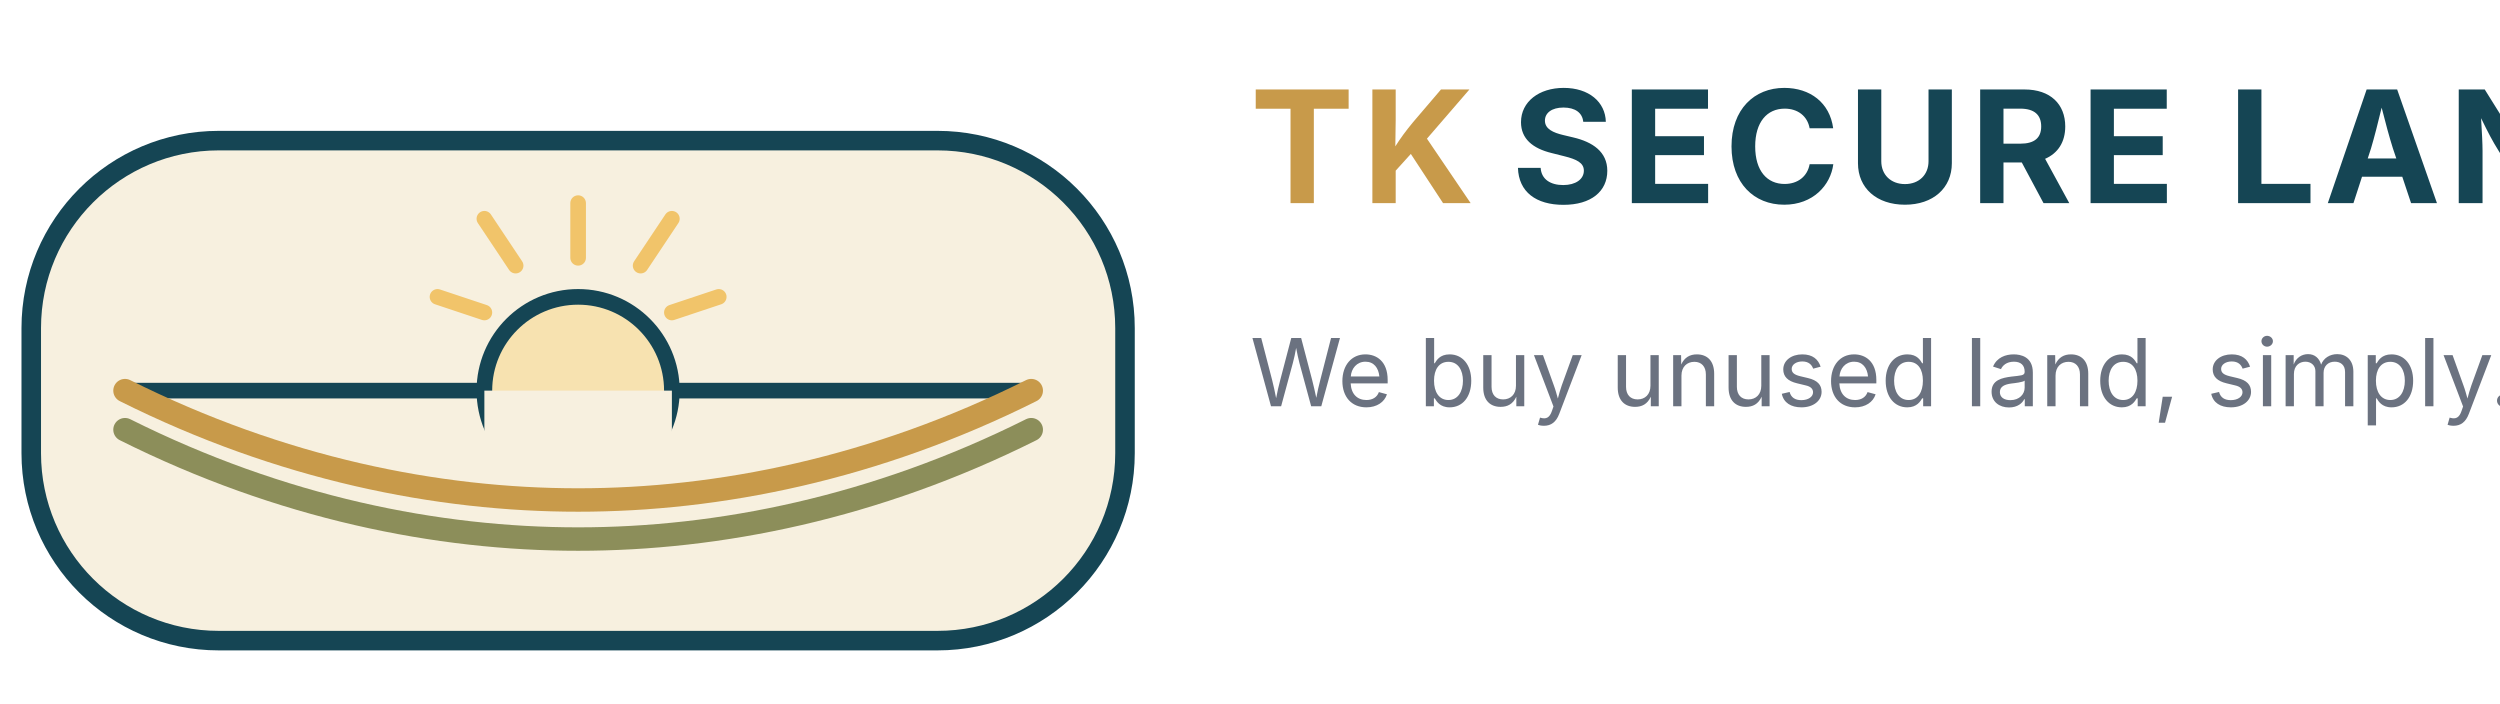
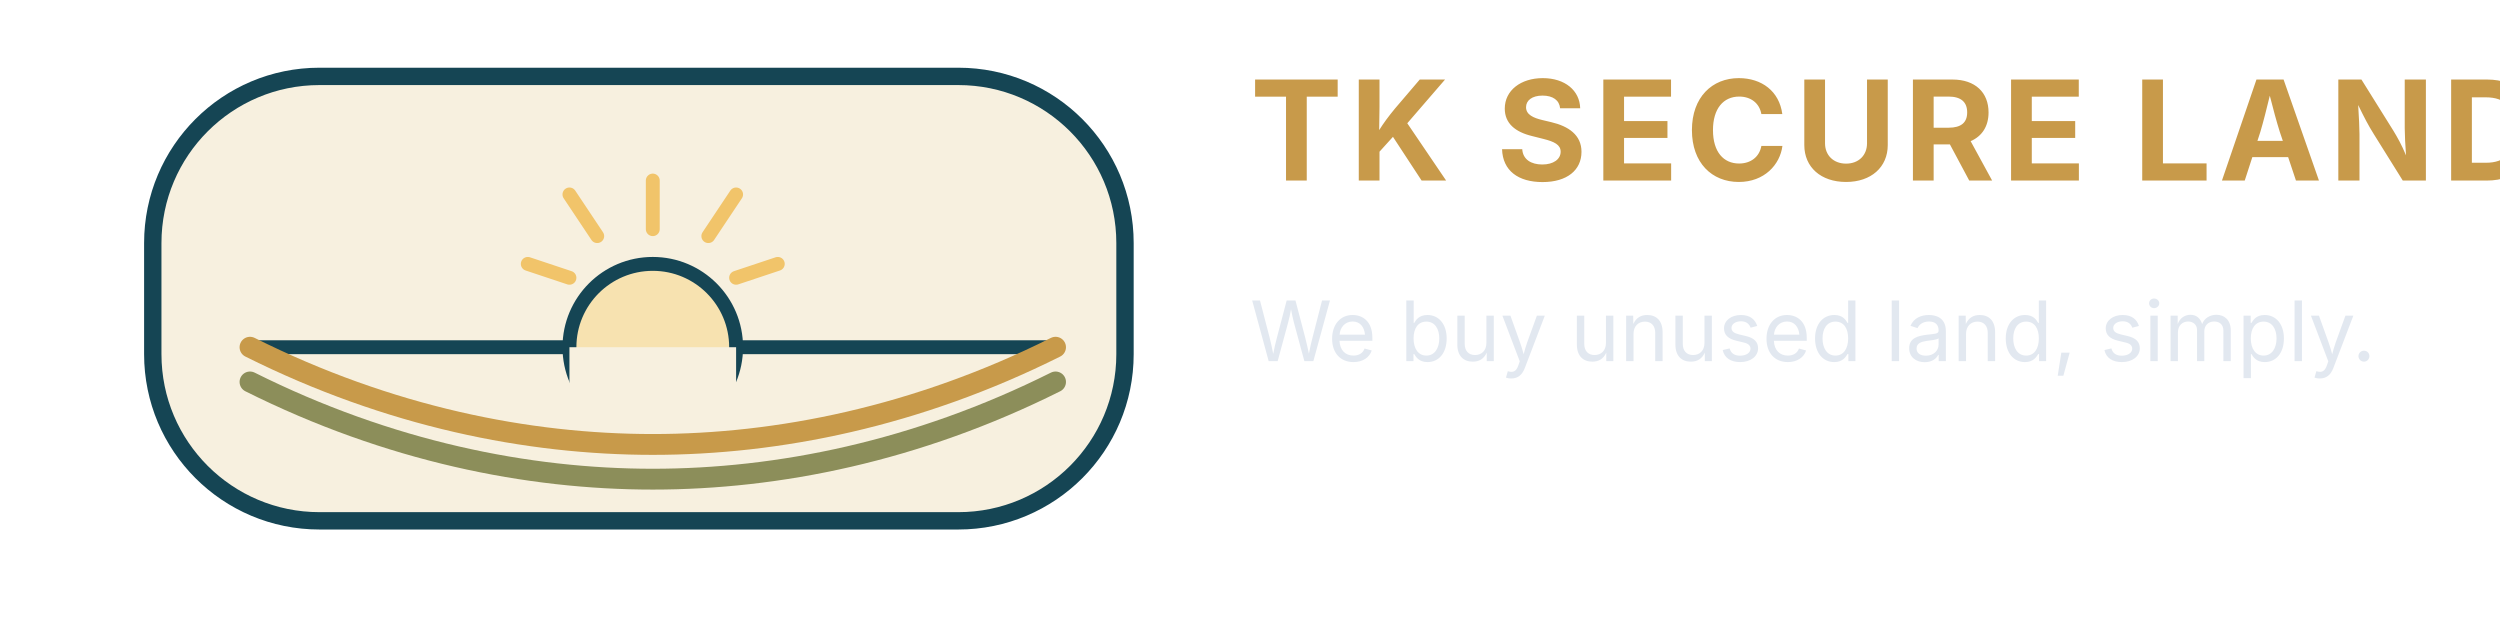
- <svg xmlns="http://www.w3.org/2000/svg" width="320" height="90" viewBox="0 0 320 90" role="img" aria-labelledby="title desc">
+ <svg xmlns="http://www.w3.org/2000/svg" width="360" height="90" viewBox="0 0 320 90" role="img" aria-labelledby="title desc">
  <g transform="translate(0,10)">
-     <rect x="4" y="8" width="140" height="64" rx="24" fill="#F7F0DF" stroke="#154554" stroke-width="2.5" />
+     <rect x="2" y="1" width="140" height="64" rx="24" fill="#F7F0DF" stroke="#154554" stroke-width="2.5" />
    <line x1="16" y1="40" x2="132" y2="40" stroke="#154554" stroke-width="2" />
    <circle cx="74" cy="40" r="12" fill="#F7E2B0" stroke="#154554" stroke-width="2" />
    <rect x="62" y="40" width="24" height="18" fill="#F7F0DF" />
    <line x1="74" y1="16" x2="74" y2="23" stroke="#F1C46A" stroke-width="2" stroke-linecap="round" />
    <line x1="62" y1="18" x2="66" y2="24" stroke="#F1C46A" stroke-width="2" stroke-linecap="round" />
    <line x1="86" y1="18" x2="82" y2="24" stroke="#F1C46A" stroke-width="2" stroke-linecap="round" />
    <line x1="56" y1="28" x2="62" y2="30" stroke="#F1C46A" stroke-width="2" stroke-linecap="round" />
    <line x1="92" y1="28" x2="86" y2="30" stroke="#F1C46A" stroke-width="2" stroke-linecap="round" />
    <path d="M16 40 C 36 50, 56 54, 74 54 C 92 54, 112 50, 132 40" fill="none" stroke="#C89A4A" stroke-width="3" stroke-linecap="round" />
    <path d="M16 45 C 36 55, 56 59, 74 59 C 92 59, 112 55, 132 45" fill="none" stroke="#8C8E5A" stroke-width="3" stroke-linecap="round" />
  </g>
  <g transform="translate(160,26)">
    <text x="0" y="0" font-family="system-ui, -apple-system, BlinkMacSystemFont, 'Segoe UI', sans-serif" font-size="20" font-weight="700" letter-spacing="1">
-       <tspan fill="#C89A4A">TK </tspan>
-       <tspan fill="#154554">SECURE LAND</tspan>
+       <tspan fill="#C89A4A">TK SECURE LAND</tspan>
    </text>
-     <text x="0" y="26" font-family="system-ui, -apple-system, BlinkMacSystemFont, 'Segoe UI', sans-serif" font-size="12" fill="#6B7280">
+     <text x="0" y="26" font-family="system-ui, -apple-system, BlinkMacSystemFont, 'Segoe UI', sans-serif" font-size="12" fill="#e2e8f0">
      We buy unused land, simply.
    </text>
  </g>
</svg>
